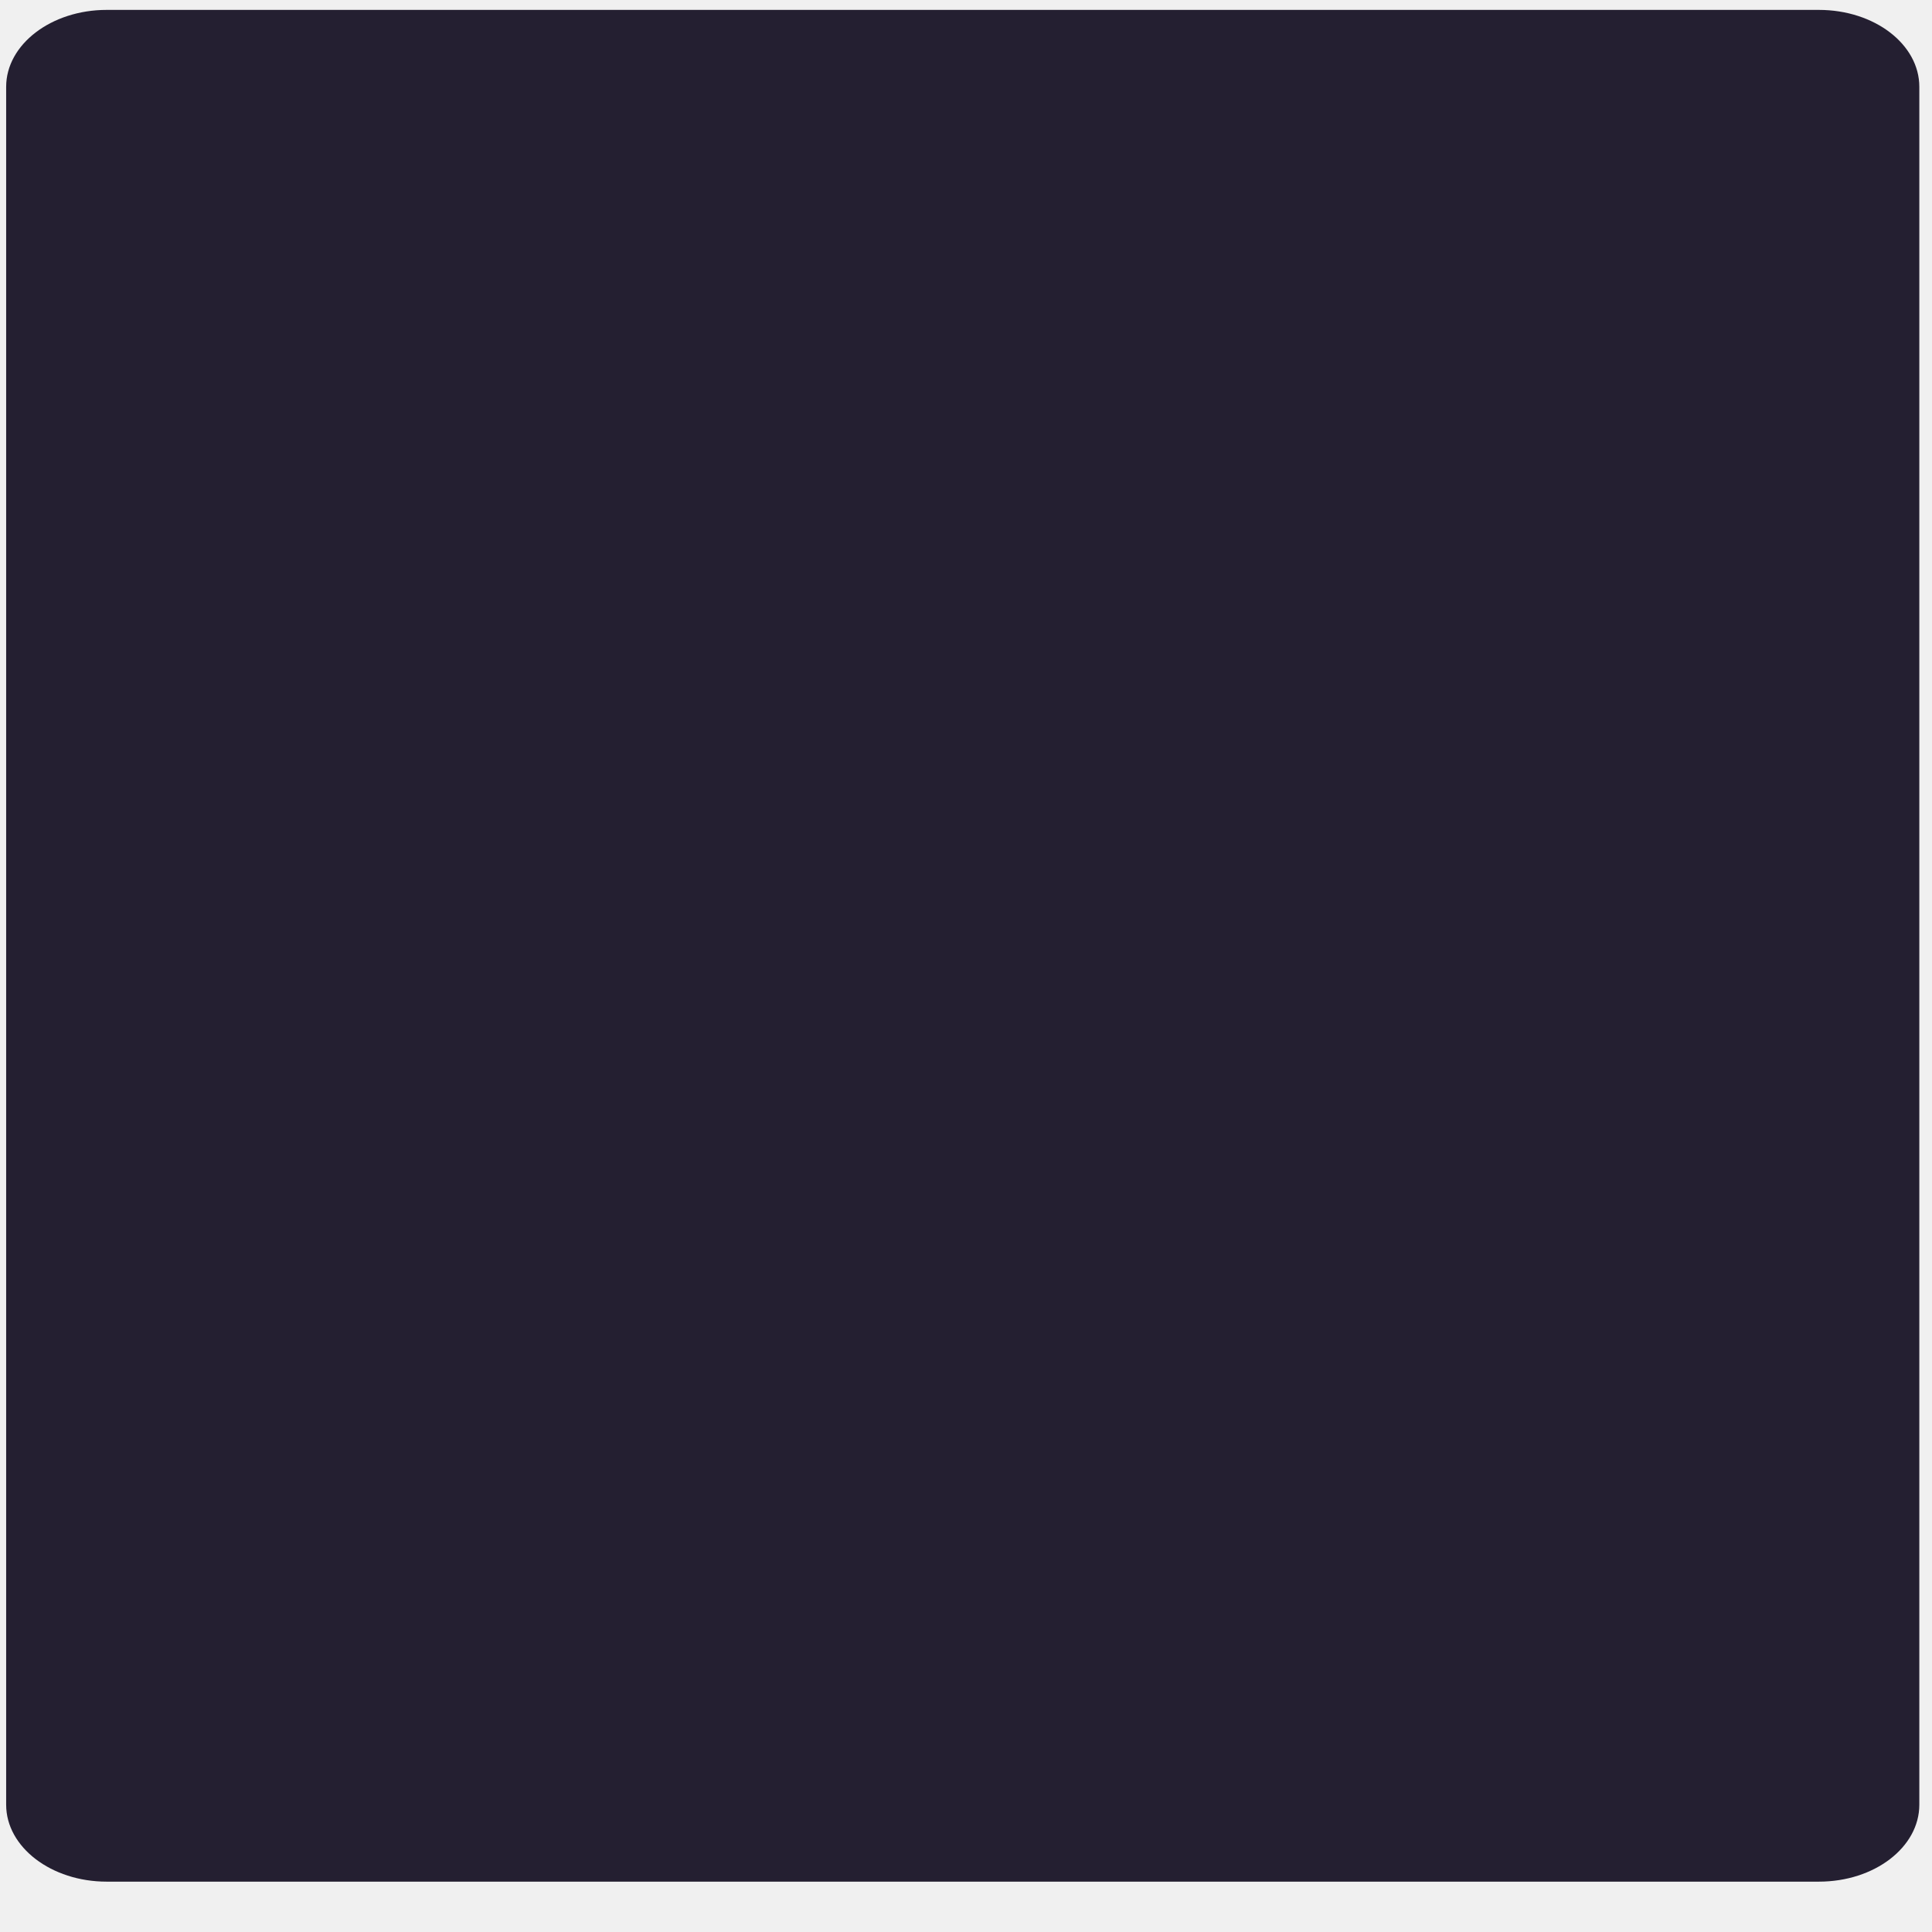
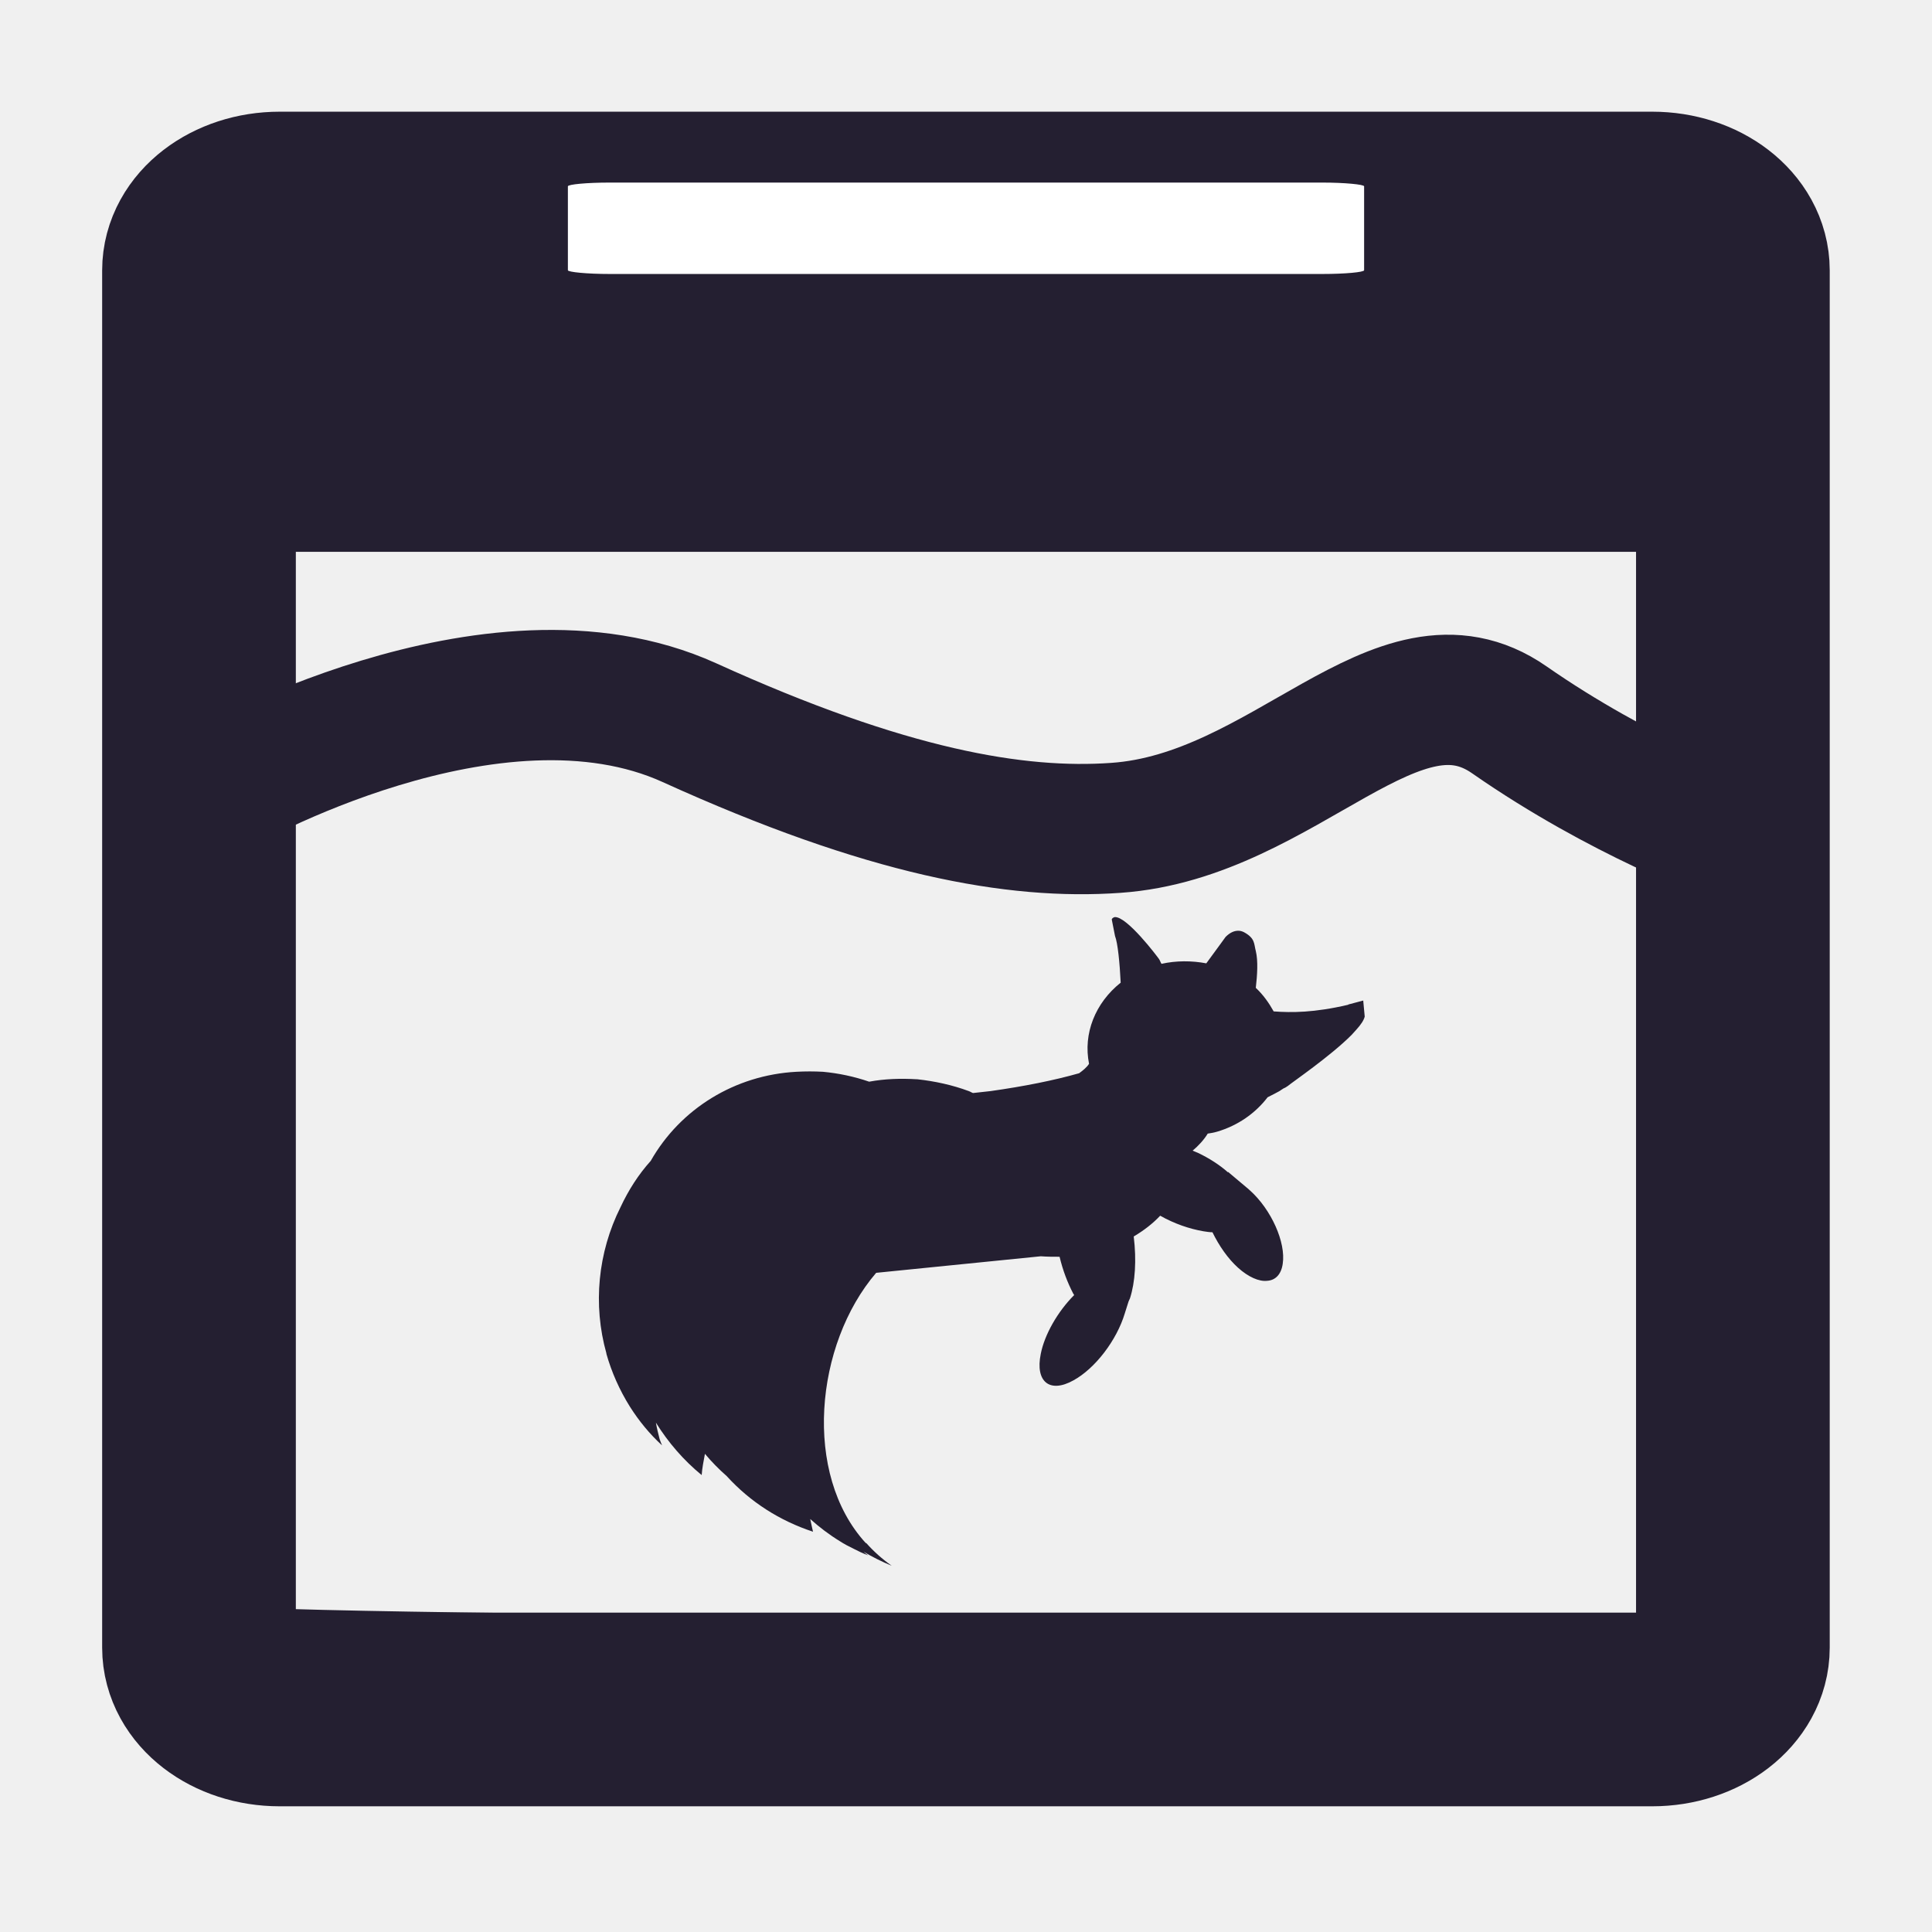
<svg xmlns="http://www.w3.org/2000/svg" height="16px" viewBox="0 0 16 16" width="16px">
  <filter id="a" height="100%" width="100%" x="0%" y="0%">
    <feColorMatrix color-interpolation-filters="sRGB" values="0 0 0 0 1 0 0 0 0 1 0 0 0 0 1 0 0 0 1 0" />
  </filter>
  <mask id="b">
    <g filter="url(#a)">
-       <rect fill-opacity="0.439" height="19.2" width="19.2" x="-1.6" y="-1.6" />
+       <rect fill-opacity="0.357" height="19.2" width="19.2" x="-1.6" y="-1.6" />
    </g>
  </mask>
-   <linearGradient id="c" gradientTransform="matrix(0.25 0 0 0.264828 -5.926995 251.1682)" gradientUnits="userSpaceOnUse" x1="88.596" x2="536.596" y1="-449.394" y2="-449.394">
-     <stop offset="0" stop-color="#77767b" />
-     <stop offset="0.036" stop-color="#c0bfbc" />
-     <stop offset="0.071" stop-color="#9a9996" />
-     <stop offset="0.929" stop-color="#9a9996" />
-     <stop offset="0.964" stop-color="#c0bfbc" />
-     <stop offset="1" stop-color="#77767b" />
+   <clipPath id="c">
+     <rect height="152" width="192" />
+   </clipPath>
+   <mask id="d">
+     <g filter="url(#a)">
+       <rect fill-opacity="0.653" height="19.2" width="19.2" x="-1.6" y="-1.6" />
+     </g>
+   </mask>
+   <linearGradient id="e" gradientTransform="matrix(0.928135 0 0 0.943187 426.9972 -139.2272)" gradientUnits="userSpaceOnUse" x1="-339.114" x2="-362.732" y1="214.633" y2="222.897">
+     <stop offset="0" stop-color="#f9faff" stop-opacity="0" />
+     <stop offset="0.449" stop-color="#ffffff" stop-opacity="0.204" />
+     <stop offset="1" stop-color="#ffffff" stop-opacity="0" />
  </linearGradient>
-   <linearGradient id="d" gradientTransform="matrix(1 0 0 1.008418 454.6799 -153.2712)" gradientUnits="userSpaceOnUse" x1="-345.055" x2="-361.055" y1="217.922" y2="239.672">
-     <stop offset="0" stop-color="#deddda" />
-     <stop offset="1" stop-color="#deddda" stop-opacity="0" />
+   <clipPath id="f">
+     <rect height="152" width="192" />
+   </clipPath>
+   <mask id="g">
+     <g filter="url(#a)">
+       <rect fill-opacity="0.287" height="19.2" width="19.2" x="-1.6" y="-1.6" />
+     </g>
+   </mask>
+   <linearGradient id="h" gradientTransform="matrix(0.928135 0 0 0.951126 426.9972 -141.443)" gradientUnits="userSpaceOnUse" x1="-429.892" x2="-410.457" y1="251.789" y2="244.059">
+     <stop offset="0" stop-color="#f9faff" stop-opacity="0.055" />
+     <stop offset="0.5" stop-color="#ffffff" />
+     <stop offset="1" stop-color="#ffffff" stop-opacity="0" />
  </linearGradient>
-   <clipPath id="e">
+   <clipPath id="i">
    <rect height="152" width="192" />
  </clipPath>
  <g mask="url(#b)">
-     <g clip-path="url(#e)" transform="matrix(1 0 0 1 -168 -16)">
-       <path d="m 24.223 51.648 h 96 c 4.418 0 8 3.793 8 8.473 v 63.559 c 0 4.684 -3.582 8.477 -8 8.477 h -96 c -4.418 0 -8 -3.793 -8 -8.477 v -63.559 c 0 -4.68 3.582 -8.473 8 -8.473 z m 0 0" fill="url(#c)" />
-       <path d="m 24.223 43.449 h 96 c 4.418 0 8 3.613 8 8.066 v 68.574 c 0 4.453 -3.582 8.066 -8 8.066 h -96 c -4.418 0 -8 -3.613 -8 -8.066 v -68.574 c 0 -4.453 3.582 -8.066 8 -8.066 z m 0 0" fill="url(#d)" />
+     <g clip-path="url(#c)" transform="matrix(1 0 0 1 -168 -16)">
+       <path d="m 20.051 64.934 v 40.57 c 0 3.082 3.309 5.562 7.426 5.562 h 89.098 c 4.117 0 7.43 -2.48 7.43 -5.562 v -40.57 z m 0 0" fill="#ffffff" />
    </g>
  </g>
-   <path d="m 0.883 0.082 h 14.18 c 0.461 0 0.832 0.285 0.832 0.637 v 14.227 c 0 0.352 -0.371 0.637 -0.832 0.637 h -14.18 c -0.457 0 -0.832 -0.285 -0.832 -0.637 v -14.227 c 0 -0.352 0.375 -0.637 0.832 -0.637 z m 0 0" fill="#241f31" />
+   <g mask="url(#d)">
+     <g clip-path="url(#f)" transform="matrix(1 0 0 1 -168 -16)">
+       <path d="m 20.051 64.934 v 40.57 c 0 3.082 3.309 5.562 7.426 5.562 h 89.098 c 4.117 0 7.43 -2.48 7.43 -5.562 v -40.57 z m 0 0" fill="url(#e)" />
+     </g>
+   </g>
+   <g mask="url(#g)">
+     <g clip-path="url(#i)" transform="matrix(1 0 0 1 -168 -16)">
+       <path d="m 20.051 60.914 v 55.473 c 0 4.215 3.309 7.609 7.426 7.609 h 89.098 c 4.113 0 7.426 -3.395 7.426 -7.609 v -55.473 z m 0 0" fill="url(#h)" />
+     </g>
+   </g>
+   <g fill="none" stroke="#241f31">
+     <path d="m 2.316 1.727 h 11.367 c 0.371 0 0.668 0.23 0.668 0.512 v 11.406 c 0 0.281 -0.297 0.512 -0.668 0.512 h -11.367 c -0.371 0 -0.668 -0.23 -0.668 -0.512 v -11.406 c 0 -0.281 0.297 -0.512 0.668 -0.512 z m 0 0" stroke-width="1.604" />
+     <path d="m 2.398 2.973 h 11.887 v 0.988 h -11.887 z m 0 0" stroke-width="1.218" />
+     <path d="m 5.051 1.512 h 5.898 c 0.191 0 0.348 0.016 0.348 0.031 v 0.695 c 0 0.016 -0.156 0.031 -0.348 0.031 h -5.898 c -0.191 0 -0.348 -0.016 -0.348 -0.031 v -0.695 c 0 -0.016 0.156 -0.031 0.348 -0.031 z m 0 0" stroke-width="0.285" />
+   </g>
+   <path d="m 5.051 1.512 h 5.898 c 0.191 0 0.348 0.016 0.348 0.031 v 0.695 c 0 0.016 -0.156 0.031 -0.348 0.031 h -5.898 c -0.191 0 -0.348 -0.016 -0.348 -0.031 v -0.695 c 0 -0.016 0.156 -0.031 0.348 -0.031 z m 0 0" fill="#ffffff" />
+   <path d="m 1.812 6.547 s 2.262 -1.305 3.898 -0.562 c 1.633 0.742 2.703 0.93 3.531 0.871 c 1.406 -0.098 2.332 -1.539 3.258 -0.895 c 0.926 0.645 1.828 0.969 1.828 0.969 l 0.082 7.027 c 0.059 0 -12.531 -0.023 -12.598 -0.129 z m 0 0" fill="none" stroke="#241f31" stroke-width="1.079" />
+   <path d="m 9.234 7.594 c -0.012 0.004 -0.023 0.008 -0.027 0.02 l 0.027 0.137 c 0.023 0.059 0.039 0.223 0.047 0.387 c -0.211 0.168 -0.312 0.422 -0.262 0.672 c -0.02 0.031 -0.051 0.055 -0.082 0.078 c -0.207 0.059 -0.457 0.109 -0.734 0.148 c -0.047 0.004 -0.098 0.012 -0.145 0.016 c -0.012 -0.004 -0.023 -0.012 -0.035 -0.016 c -0.137 -0.051 -0.281 -0.082 -0.426 -0.098 h -0.004 c -0.133 -0.008 -0.266 -0.004 -0.395 0.02 c -0.125 -0.043 -0.254 -0.07 -0.383 -0.082 c -0.074 -0.004 -0.145 -0.004 -0.219 0 c -0.508 0.027 -0.961 0.305 -1.207 0.738 c -0.102 0.113 -0.184 0.242 -0.25 0.383 c -0.188 0.375 -0.23 0.809 -0.117 1.211 v 0.004 c 0.043 0.152 0.109 0.301 0.195 0.438 c 0.074 0.117 0.164 0.227 0.266 0.32 c -0.008 -0.016 -0.012 -0.031 -0.02 -0.051 c -0.012 -0.047 -0.023 -0.09 -0.031 -0.137 c 0.102 0.164 0.23 0.312 0.379 0.434 c 0.004 -0.059 0.016 -0.117 0.027 -0.176 c 0.055 0.066 0.117 0.129 0.18 0.184 c 0.195 0.215 0.441 0.371 0.715 0.461 c -0.008 -0.035 -0.016 -0.07 -0.023 -0.105 c 0.074 0.066 0.156 0.129 0.246 0.184 c 0.035 0.023 0.074 0.043 0.113 0.062 c 0.039 0.02 0.078 0.039 0.121 0.055 c -0.016 -0.012 -0.027 -0.02 -0.039 -0.031 c 0.039 0.023 0.074 0.043 0.113 0.062 c 0.039 0.02 0.082 0.039 0.121 0.055 c -0.078 -0.055 -0.148 -0.117 -0.211 -0.188 h -0.004 c -0.523 -0.57 -0.422 -1.645 0.086 -2.238 l 1.363 -0.137 c 0.055 0.004 0.105 0.004 0.156 0.004 c 0.027 0.113 0.066 0.215 0.113 0.305 c 0.004 0.004 0.004 0.008 0.008 0.012 c -0.137 0.137 -0.246 0.328 -0.277 0.488 c -0.047 0.23 0.074 0.328 0.27 0.219 c 0.18 -0.098 0.359 -0.332 0.426 -0.555 l 0.031 -0.098 c 0.004 -0.008 0.008 -0.02 0.012 -0.027 c 0.043 -0.133 0.055 -0.316 0.031 -0.512 c 0.086 -0.051 0.16 -0.109 0.219 -0.172 c 0.117 0.066 0.242 0.109 0.359 0.129 c 0.027 0.004 0.051 0.008 0.074 0.008 c 0.055 0.113 0.129 0.219 0.211 0.293 c 0.086 0.078 0.176 0.117 0.242 0.109 c 0.07 -0.004 0.117 -0.055 0.129 -0.141 c 0.027 -0.176 -0.094 -0.449 -0.273 -0.609 c 0 0 -0.004 0 -0.004 -0.004 l -0.176 -0.148 v 0.004 c -0.07 -0.062 -0.156 -0.117 -0.246 -0.16 c -0.016 -0.008 -0.031 -0.012 -0.047 -0.02 c 0.047 -0.039 0.094 -0.09 0.125 -0.141 c 0.027 -0.004 0.051 -0.008 0.078 -0.016 c 0.172 -0.051 0.316 -0.152 0.418 -0.285 c 0.039 -0.02 0.07 -0.035 0.098 -0.051 c 0.012 -0.008 0.023 -0.016 0.035 -0.023 c 0.012 -0.004 0.023 -0.012 0.035 -0.02 c 0.031 -0.027 0.352 -0.246 0.527 -0.422 c 0.016 -0.016 0.027 -0.031 0.039 -0.043 c 0.039 -0.043 0.062 -0.078 0.07 -0.109 l -0.012 -0.129 v -0.004 c -0.043 0.012 -0.078 0.02 -0.117 0.031 c -0.004 0 -0.004 0 -0.008 0.004 c -0.281 0.066 -0.469 0.066 -0.617 0.055 c -0.039 -0.07 -0.086 -0.137 -0.148 -0.195 c 0.012 -0.105 0.02 -0.223 0 -0.305 c -0.016 -0.059 -0.004 -0.105 -0.098 -0.156 c -0.016 -0.008 -0.031 -0.012 -0.047 -0.012 c -0.031 0 -0.066 0.012 -0.105 0.051 c -0.004 0.004 -0.078 0.109 -0.16 0.219 c -0.121 -0.023 -0.25 -0.023 -0.371 0.004 c -0.008 -0.012 -0.012 -0.027 -0.02 -0.039 c -0.016 -0.023 -0.266 -0.355 -0.367 -0.348 z m 0 0" fill="#241f31" />
</svg>
